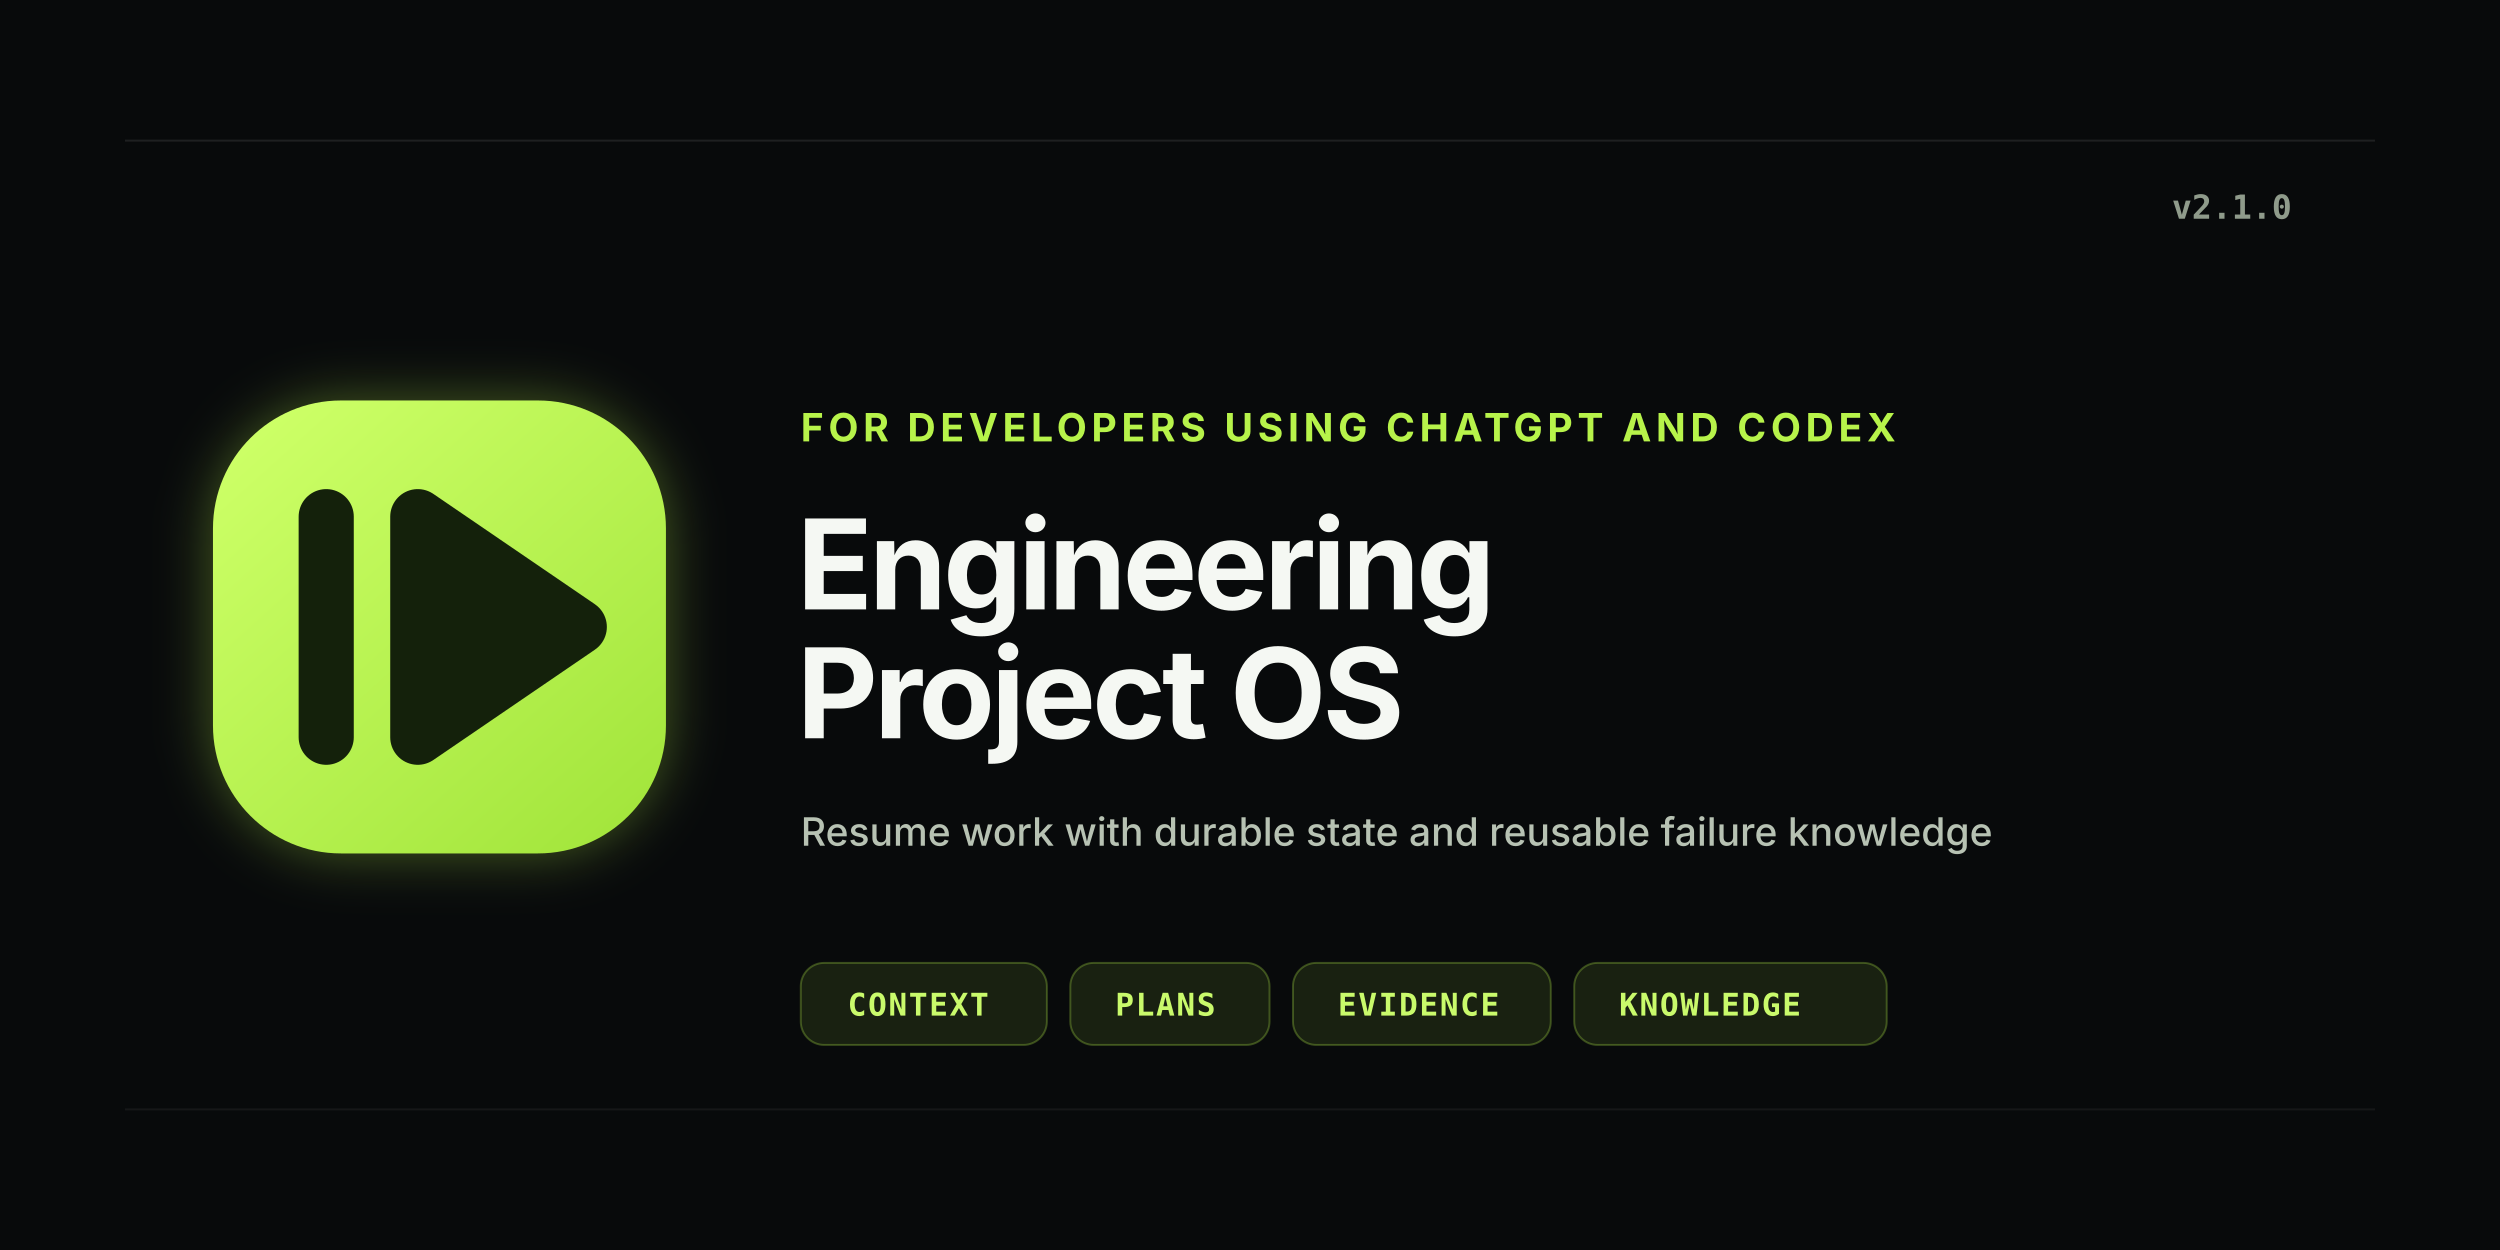
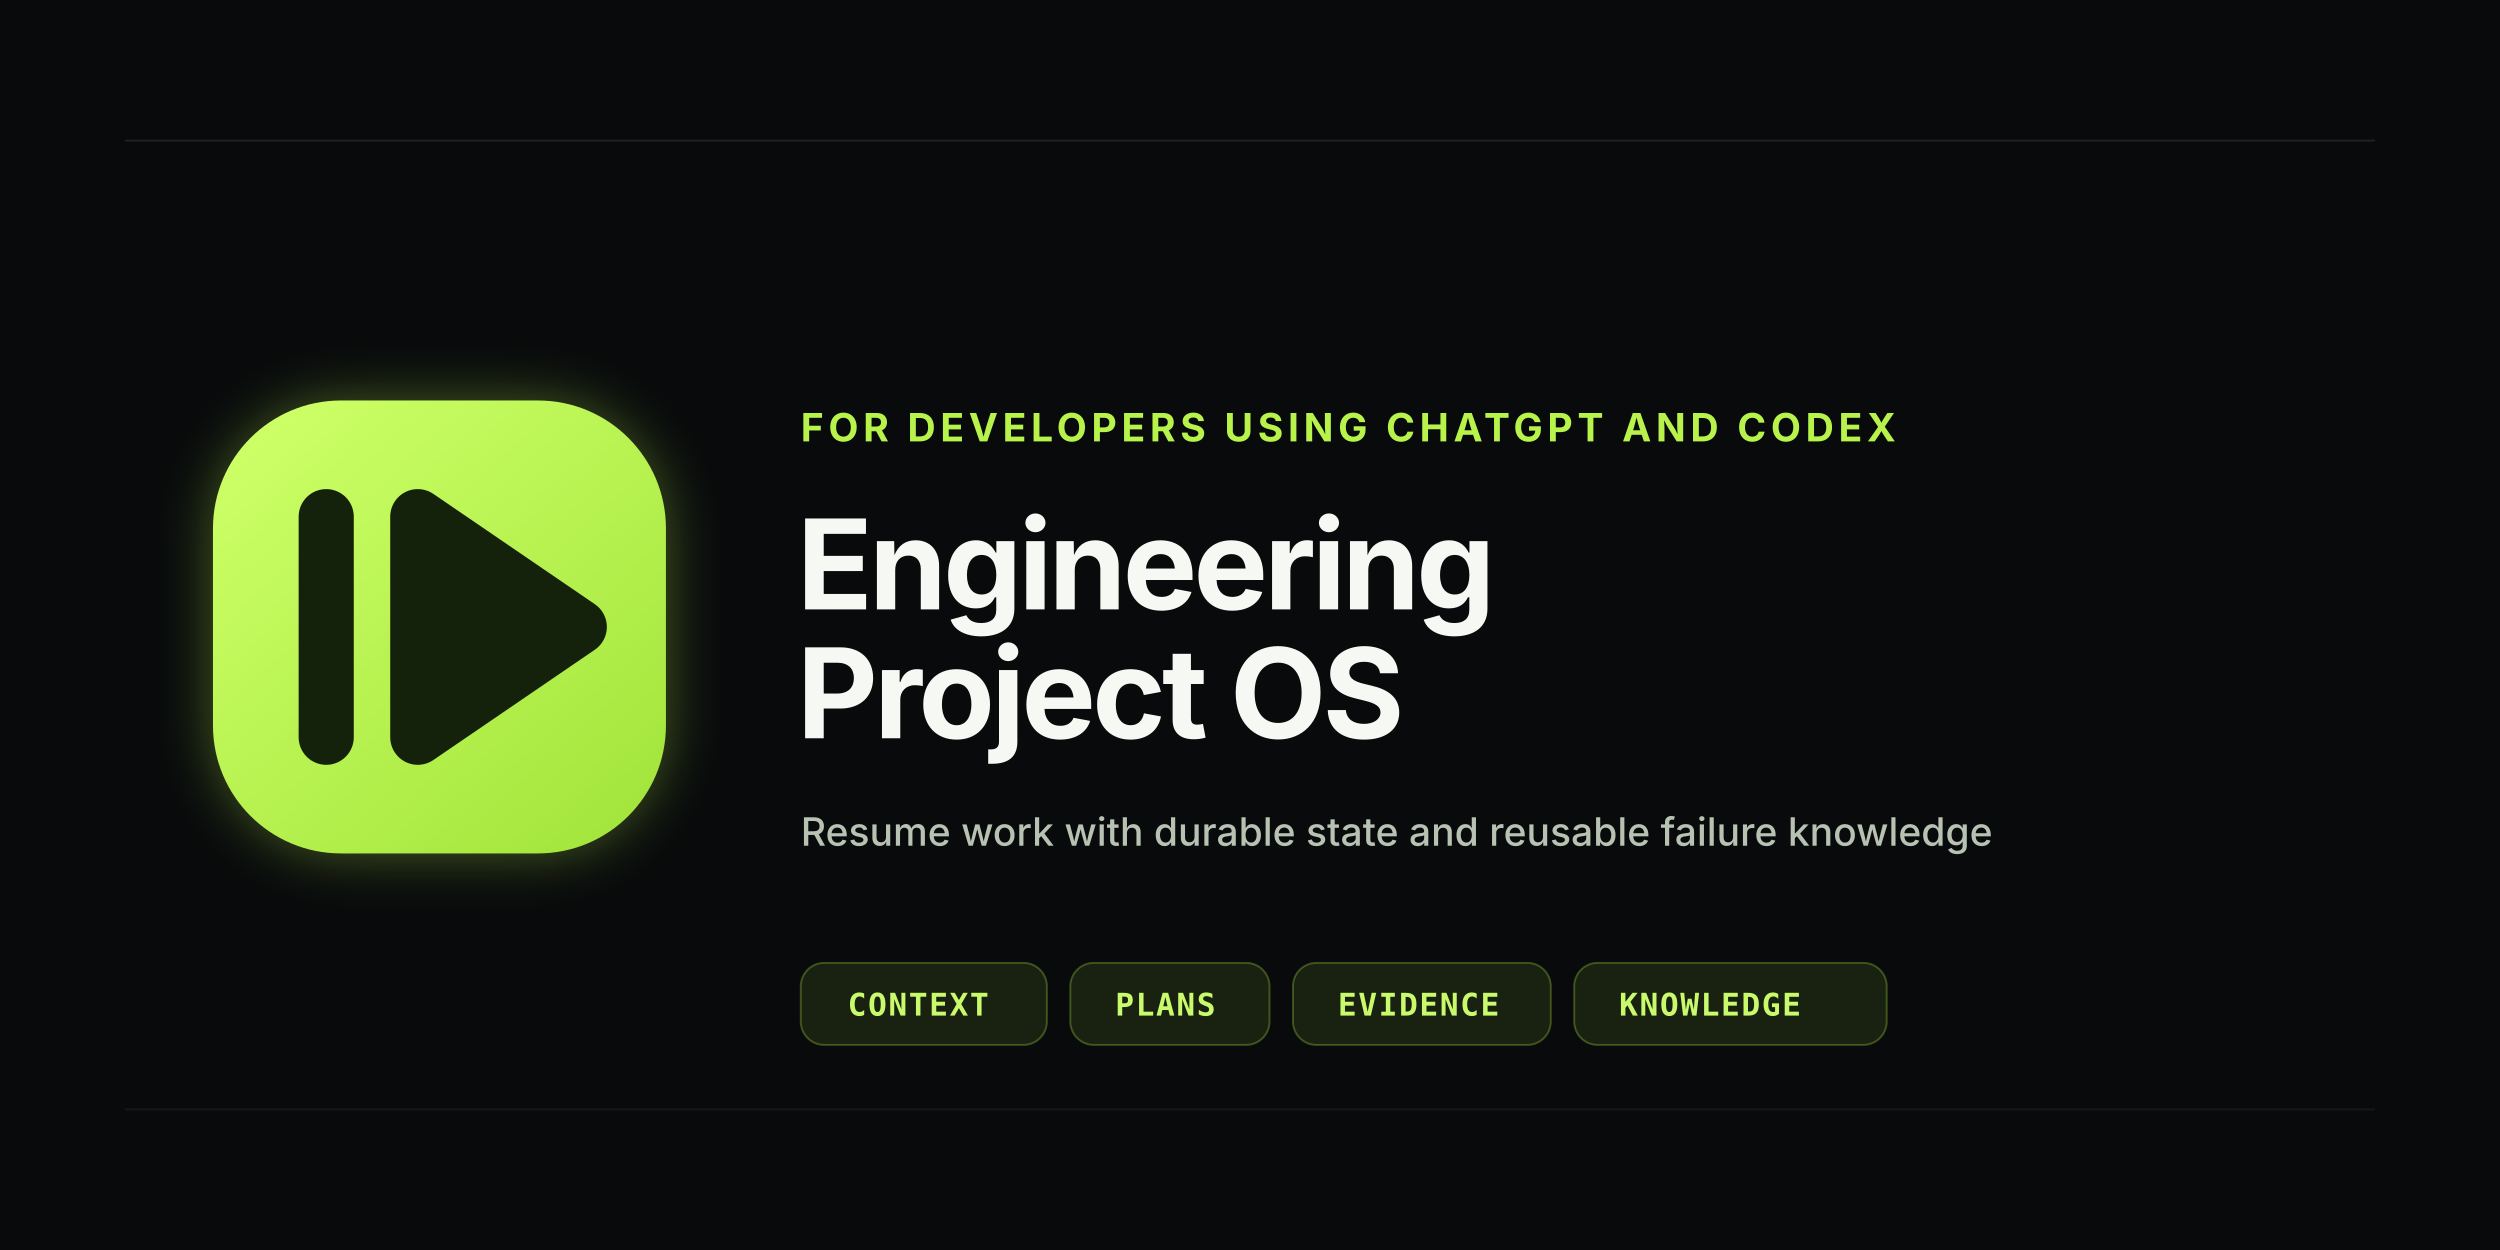
<svg xmlns="http://www.w3.org/2000/svg" width="1280" height="640" viewBox="0 0 1280 640" fill="none">
  <defs>
    <linearGradient id="logo-surface" x1="6" y1="4" x2="42" y2="44" gradientUnits="userSpaceOnUse">
      <stop stop-color="#CCFF66" />
      <stop offset="1" stop-color="#A4E63D" />
    </linearGradient>
    <filter id="logo-halo" x="52" y="148" width="346" height="346" filterUnits="userSpaceOnUse" color-interpolation-filters="sRGB">
      <feGaussianBlur stdDeviation="14" />
    </filter>
  </defs>
  <rect width="1280" height="640" fill="#080A0B" />
  <path d="M64 72H1216" stroke="#FFFFFF" stroke-opacity="0.09" />
  <path d="M64 568H1216" stroke="#FFFFFF" stroke-opacity="0.055" />
  <rect x="108" y="204" width="234" height="234" rx="69" fill="#B7F34A" fill-opacity="0.34" filter="url(#logo-halo)" />
  <g>
    <svg x="104" y="200" width="242" height="242" viewBox="0 0 48 48">
      <rect x="1" y="1" width="46" height="46" rx="13" fill="url(#logo-surface)" />
      <path d="M12.5 12.8V35.2" stroke="#14210B" stroke-width="5.6" stroke-linecap="round" />
      <path d="M21.8 12.8L38.2 24L21.8 35.2V12.8Z" fill="#14210B" stroke="#14210B" stroke-width="5.6" stroke-linecap="round" stroke-linejoin="round" />
    </svg>
  </g>
  <text x="410" y="226" fill="#B7F34A" font-family="-apple-system, BlinkMacSystemFont, 'Segoe UI', sans-serif" font-size="20" font-weight="650" letter-spacing="2.4">FOR DEVELOPERS USING CHATGPT AND CODEX</text>
  <text x="408" y="312" fill="#F5F8F3" font-family="-apple-system, BlinkMacSystemFont, 'Segoe UI', sans-serif" font-size="64" font-weight="720" letter-spacing="-1.9">Engineering</text>
  <text x="408" y="378" fill="#F5F8F3" font-family="-apple-system, BlinkMacSystemFont, 'Segoe UI', sans-serif" font-size="64" font-weight="720" letter-spacing="-1.9">Project OS</text>
  <text x="410" y="433" fill="#B7C2B3" font-family="-apple-system, BlinkMacSystemFont, 'Segoe UI', sans-serif" font-size="20" font-weight="450">Resume work with durable state and reusable failure knowledge</text>
  <g font-family="ui-monospace, SFMono-Regular, Menlo, Consolas, monospace" font-size="16" font-weight="600" letter-spacing="0.8">
    <rect x="410" y="493" width="126" height="42" rx="12" fill="#B7F34A" fill-opacity="0.1" stroke="#B7F34A" stroke-opacity="0.28" />
    <text x="434" y="520" fill="#C9FA6B">CONTEXT</text>
    <rect x="548" y="493" width="102" height="42" rx="12" fill="#B7F34A" fill-opacity="0.1" stroke="#B7F34A" stroke-opacity="0.28" />
    <text x="571" y="520" fill="#C9FA6B">PLANS</text>
    <rect x="662" y="493" width="132" height="42" rx="12" fill="#B7F34A" fill-opacity="0.1" stroke="#B7F34A" stroke-opacity="0.28" />
    <text x="685" y="520" fill="#C9FA6B">EVIDENCE</text>
    <rect x="806" y="493" width="160" height="42" rx="12" fill="#B7F34A" fill-opacity="0.1" stroke="#B7F34A" stroke-opacity="0.28" />
    <text x="829" y="520" fill="#C9FA6B">KNOWLEDGE</text>
  </g>
-   <text x="1112" y="112" fill="#8F9B8B" font-family="ui-monospace, SFMono-Regular, Menlo, Consolas, monospace" font-size="17" font-weight="600">v2.1.0</text>
</svg>
